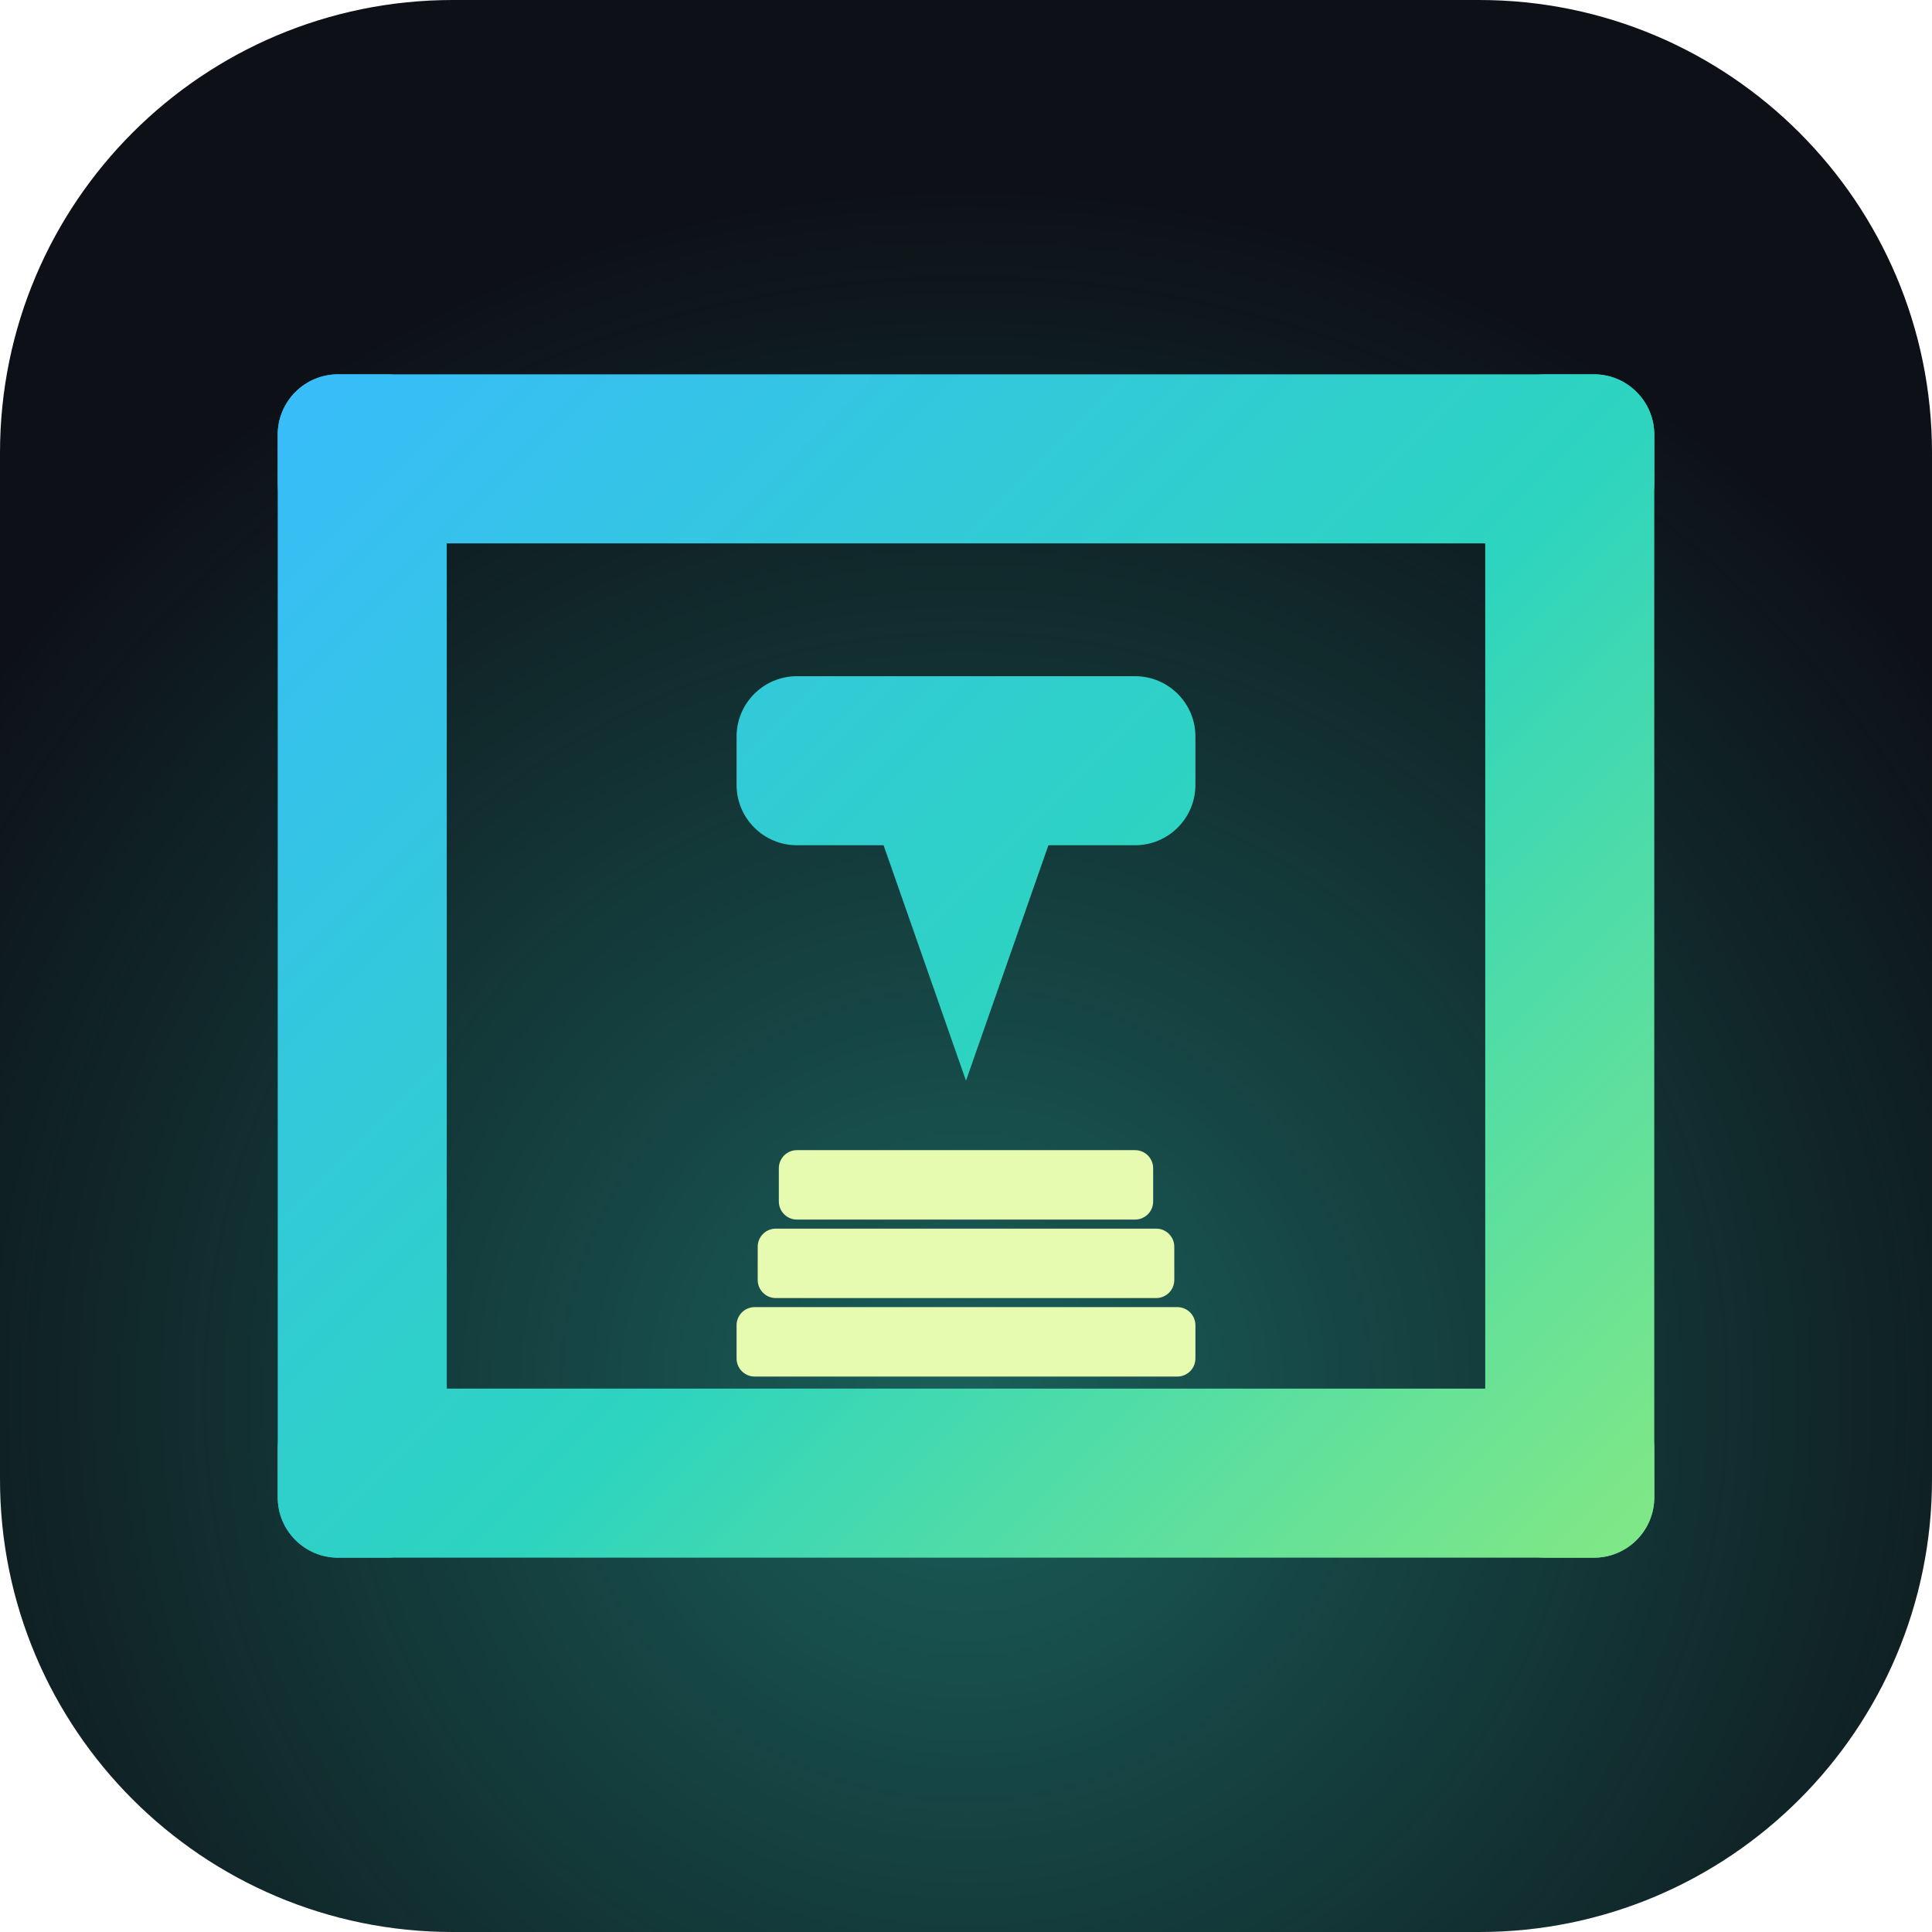
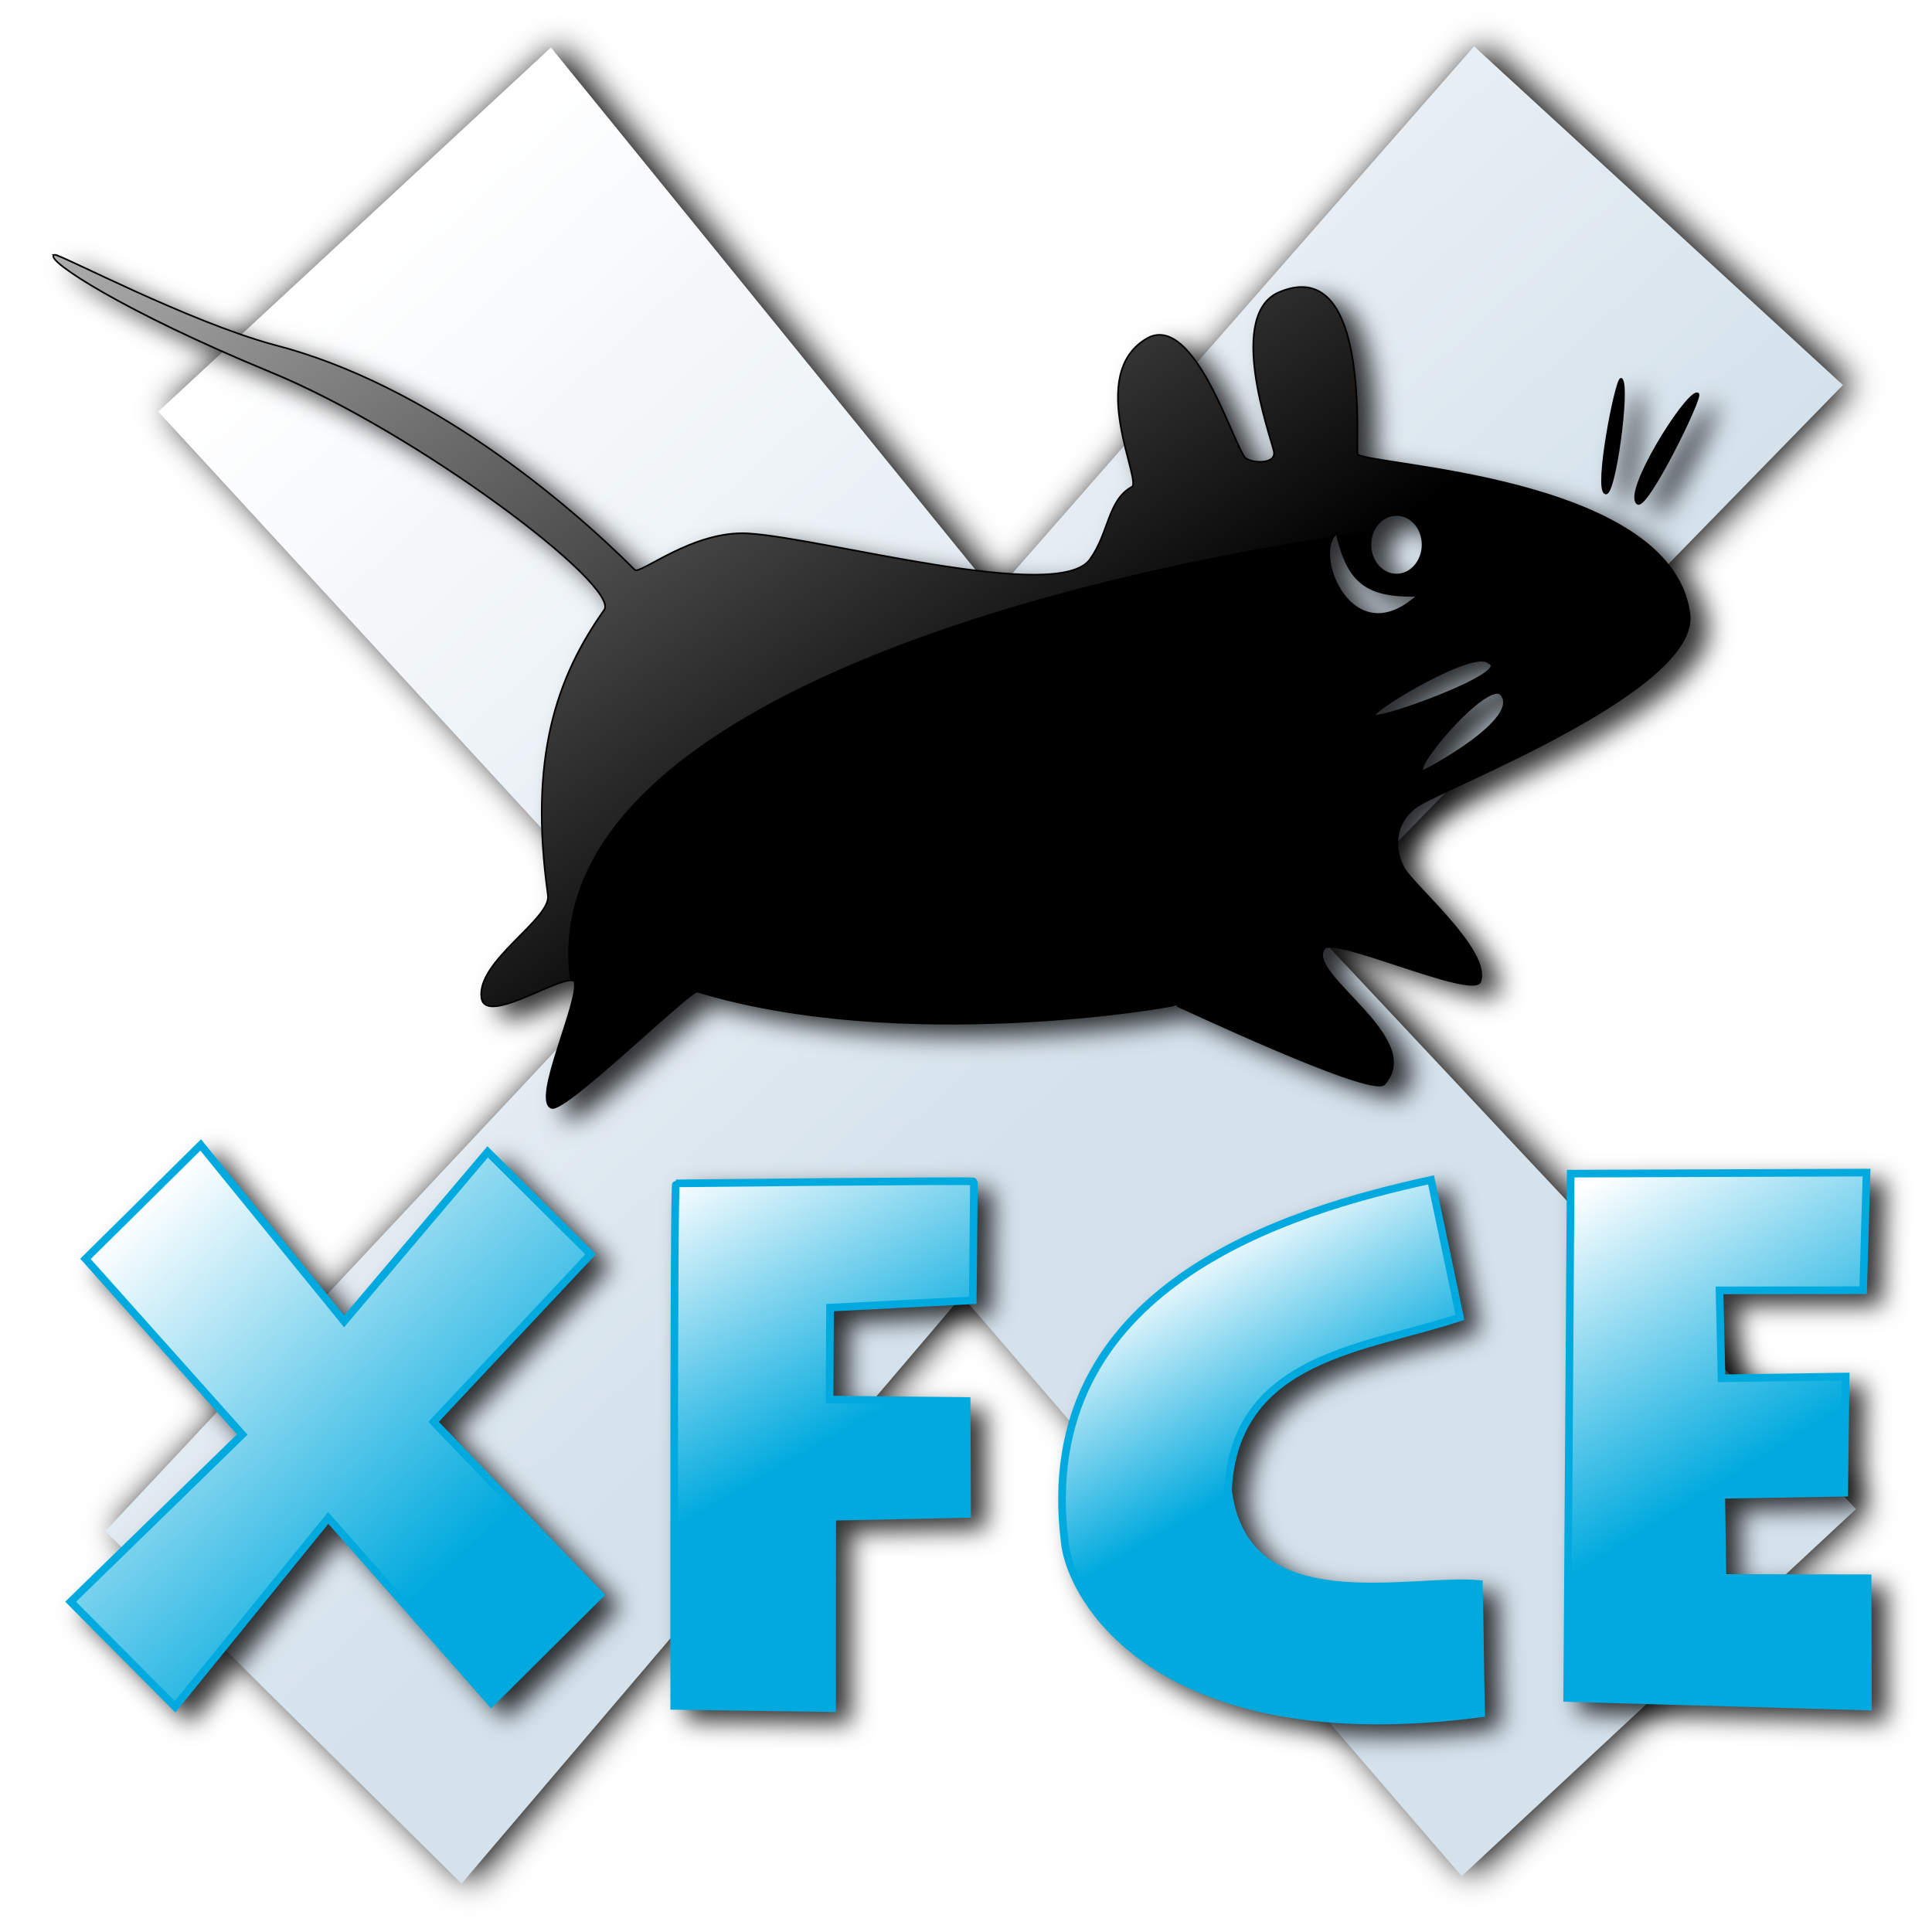
- <svg xmlns="http://www.w3.org/2000/svg" viewBox="0 0 32 32" width="32" height="32">
-   <defs>
-     <linearGradient id="frame" gradientUnits="userSpaceOnUse" x1="6" y1="6" x2="26" y2="26">
-       <stop offset="0%" stop-color="#38bdf8" />
-       <stop offset="55%" stop-color="#2dd4bf" />
-       <stop offset="100%" stop-color="#7ee787" />
+ <svg xmlns="http://www.w3.org/2000/svg" xmlns:xlink="http://www.w3.org/1999/xlink" version="1.1" viewBox="0 0 760 760" width="32" height="32" id="svg586">
+   <defs id="defs588">
+     <linearGradient id="linearGradient4380">
+       <stop id="stop4382" style="stop-color:#000000" offset="0" />
+       <stop id="stop4384" style="stop-color:#000000;stop-opacity:0" offset="1" />
    </linearGradient>
-     <radialGradient id="bedglow" cx="50%" cy="72%" r="62%">
-       <stop offset="0%" stop-color="#2dd4bf" stop-opacity="0.40" />
-       <stop offset="100%" stop-color="#2dd4bf" stop-opacity="0" />
-     </radialGradient>
-     <clipPath id="tile">
-       <rect width="32" height="32" rx="7.5" />
-     </clipPath>
+     <linearGradient id="linearGradient3694">
+       <stop id="stop3702" style="stop-color:#b7b7b7" offset="0" />
+       <stop id="stop3698" style="stop-color:#000000" offset="1" />
+     </linearGradient>
+     <linearGradient id="linearGradient3743">
+       <stop id="stop3745" style="stop-color:#ffffff" offset="0" />
+       <stop id="stop3751" style="stop-color:#7fd4ee" offset="0.5" />
+       <stop id="stop3747" style="stop-color:#00aade" offset="1" />
+     </linearGradient>
+     <linearGradient id="linearGradient3652">
+       <stop id="stop3654" style="stop-color:#ffffff" offset="0" />
+       <stop id="stop3662" style="stop-color:#d5e2ec" offset="0.499" />
+       <stop id="stop3656" style="stop-color:#d5e2ec" offset="1" />
+     </linearGradient>
+     <filter color-interpolation-filters="sRGB" id="filter3729">
+       <feGaussianBlur stdDeviation="6.415" id="feGaussianBlur3731" />
+     </filter>
+     <linearGradient x1="965.026" y1="17.49" x2="1557.867" y2="663.809" id="linearGradient3737" xlink:href="#linearGradient3652" gradientUnits="userSpaceOnUse" gradientTransform="translate(-1581.636,147.7823)" />
+     <linearGradient x1="33.527" y1="441.981" x2="159.241" y2="581.413" id="linearGradient3966" xlink:href="#linearGradient3743" gradientUnits="userSpaceOnUse" />
+     <linearGradient x1="245.517" y1="426.952" x2="305.392" y2="531.49" id="linearGradient3968" xlink:href="#linearGradient3743" gradientUnits="userSpaceOnUse" gradientTransform="translate(-0.3823985,2.676789)" />
+     <linearGradient x1="601.535" y1="434.948" x2="668.818" y2="543.358" id="linearGradient3970" xlink:href="#linearGradient3743" gradientUnits="userSpaceOnUse" />
+     <linearGradient x1="440.521" y1="455.933" x2="486.955" y2="535.305" id="linearGradient3972" xlink:href="#linearGradient3743" gradientUnits="userSpaceOnUse" gradientTransform="translate(-0.5098646,6.118375)" />
+     <linearGradient x1="118.252" y1="254.246" x2="291.871" y2="254.246" id="linearGradient4386" xlink:href="#linearGradient4380" gradientUnits="userSpaceOnUse" />
+     <filter color-interpolation-filters="sRGB" id="filter4631">
+       <feGaussianBlur id="feGaussianBlur4633" stdDeviation="2.334" />
+     </filter>
+     <linearGradient x1="174.281" y1="164.167" x2="236.402" y2="253.706" id="linearGradient4162" xlink:href="#linearGradient3694" gradientUnits="userSpaceOnUse" gradientTransform="matrix(3.752493,0,0,3.752493,-424.9223,-686.0304)" />
+     <filter color-interpolation-filters="sRGB" id="filter4223">
+       <feGaussianBlur id="feGaussianBlur4225" stdDeviation="4.667" />
+     </filter>
+     <filter color-interpolation-filters="sRGB" id="filter4266">
+       <feGaussianBlur id="feGaussianBlur4268" stdDeviation="1.309" />
+     </filter>
  </defs>
-   <g clip-path="url(#tile)">
-     <rect width="32" height="32" fill="#0d1117" />
-     <rect width="32" height="32" fill="url(#bedglow)" />
-     <g fill="url(#frame)">
-       <rect x="4.6" y="6.2" width="2.8" height="19.6" rx="1" />
-       <rect x="24.6" y="6.2" width="2.8" height="19.6" rx="1" />
-       <rect x="4.6" y="6.2" width="22.8" height="2.8" rx="1" />
-       <rect x="4.6" y="23" width="22.8" height="2.8" rx="1" />
-       <rect x="12.2" y="11.2" width="7.6" height="2.8" rx="1" />
+   <g transform="translate(754.3515,-70.105)" id="g3733">
+     <path d="M -688.367,231.762 -533.896,88.531 -359.324,303.307 -170.75,88.081 -25.666,221.316 -234.4,435.408 -20.543,663.491 -175.649,807.891 -372.211,579.618 -569.067,810.836 -709.178,672.178 -494.294,442.775 -688.367,231.762 z" id="path2870-8" style="filter:url(#filter3729)" />
+     <path d="M -692.093,232.018 -537.623,88.786 -363.05,303.563 -174.477,88.337 -29.392,221.571 -238.126,435.663 -24.269,663.746 -179.375,808.146 -375.938,579.873 -572.794,811.092 -712.904,672.433 -498.02,443.03 -692.093,232.018 z" id="path2870" style="fill:url(#linearGradient3737)" />
+   </g>
+   <g transform="translate(20.60002,32.75161)" id="g3915">
+     <g transform="translate(6,4.5)" id="g3803-6" style="opacity:0.8;filter:url(#filter4223)">
+       <path d="m 58.346,417.636 56.432,69.384 56.451,-66.664 40.5,40.307 -61.781,65.917 65.459,68.016 -42.746,42.503 L 108.511,564.36 48.268,638.65 7.19,597.328 74.708,531.542 13.029,462.456 z" id="path3912" style="stroke:#000000;stroke-width:3" />
+       <path d="m 245.322,432.76 c 0,0 117.205,-1.22 117.205,-0.744 0,0.473 -0.462,46.742 -0.462,46.742 l -56.152,2.88 -0.171,36.17 53.921,0.572 0.173,44.41 -53.062,1.123 -0.042,75.283 -62.111,-0.884 c 0,0 -0.249,-205.553 0.699,-205.553 z" id="path3914" style="stroke:#000000;stroke-width:3" />
+       <path d="m 542.339,431.379 c 3.792,18.024 7.581,36.047 11.373,54.071 -36.273,12.228 -88.713,15.006 -91.249,68.095 6.672,52.011 70.354,34.371 98.684,36.769 0.473,17.234 0.438,33.701 0.911,50.935 C 435.292,657.94 400.362,596.119 398.225,573.731 385.725,472.9 486.809,443.525 542.339,431.379 z" id="path3916" style="stroke:#000000;stroke-width:3" />
+       <path d="m 597.268,428.941 116.39,-0.422 -1.345,46.27 -56.499,0.054 0.799,34.591 48.828,-0.685 -0.567,45.709 -48.375,0.807 0.475,32.727 57.105,0.096 0.113,50.462 -118.3,-3.347 z" id="path3918" style="stroke:#000000;stroke-width:3" />
    </g>
-     <polygon points="14.6,13.9 17.4,13.9 16,17.9" fill="url(#frame)" />
-     <g fill="#e6fbb0">
-       <rect x="12.2" y="21.65" width="7.6" height="1.15" rx="0.3" />
-       <rect x="12.55" y="20.35" width="6.9" height="1.15" rx="0.3" />
-       <rect x="12.9" y="19.05" width="6.2" height="1.15" rx="0.3" />
+     <g id="g4621">
+       <path d="m 58.346,417.636 56.432,69.384 56.451,-66.664 40.5,40.307 -61.781,65.917 65.459,68.016 -42.746,42.503 L 108.511,564.36 48.268,638.65 7.19,597.328 74.708,531.542 13.029,462.456 z" id="path4623" style="fill:url(#linearGradient3966);stroke:#00aade;stroke-width:3" />
+       <path d="m 245.322,432.76 c 0,0 117.205,-1.22 117.205,-0.744 0,0.473 -0.462,46.742 -0.462,46.742 l -56.152,2.88 -0.171,36.17 53.921,0.572 0.173,44.41 -53.062,1.123 -0.042,75.283 -62.111,-0.884 c 0,0 -0.249,-205.553 0.699,-205.553 z" id="path4625" style="fill:url(#linearGradient3968);stroke:#00aade;stroke-width:3" />
+       <path d="m 542.339,431.379 c 3.792,18.024 7.581,36.047 11.373,54.071 -36.273,12.228 -88.713,15.006 -91.249,68.095 6.672,52.011 70.354,34.371 98.684,36.769 0.473,17.234 0.438,33.701 0.911,50.935 C 435.292,657.94 400.362,596.119 398.225,573.731 385.725,472.9 486.809,443.525 542.339,431.379 z" id="path4627" style="fill:url(#linearGradient3972);stroke:#00aade;stroke-width:3" />
+       <path d="m 597.268,428.941 116.39,-0.422 -1.345,46.27 -56.499,0.054 0.799,34.591 48.828,-0.685 -0.567,45.709 -48.375,0.807 0.475,32.727 57.105,0.096 0.113,50.462 -118.3,-3.347 z" id="path4629" style="fill:url(#linearGradient3970);stroke:#00aade;stroke-width:3" />
    </g>
  </g>
+   <g transform="matrix(3.752493,0,0,3.752493,-424.9223,-686.0304)" id="g23" style="fill:url(#linearGradient4386);stroke:#000000;stroke-width:0.268">
+     <use transform="translate(1.865452,1.199203)" id="use4246" style="opacity:0.8;filter:url(#filter4266)" x="0" y="0" width="760" height="760" xlink:href="#path14" />
+     <path d="m 118.946,209.569 c -0.915,0.501 7.298,5.883 22.688,12.219 15.391,6.336 36.667,22.377 35,24.969 -4.999,7.041 -7.941,15.482 -5.906,29.906 0.367,2.539 -7.543,6.95 -6.969,10.781 0.48,2.915 8.838,-2.896 9.75,-1.75 0.558,2.057 -4.466,12.475 -2.438,13.219 1.484,0.441 14.523,-12.402 15.281,-12.188 21.514,6.504 49.52,1.612 50.062,1.406 -0.051,-0.113 20.12,9.492 21.875,8.344 4.427,-4.794 -8.387,-11.551 -6.25,-14.25 0.937,-1.413 15.621,5.303 16.344,3.469 1.052,-3.175 -6.817,-9.838 -8,-11.812 -1.029,-1.821 -1.233,-4.754 1.406,-6.594 2.64,-1.84 29.632,-12.166 28.5,-20.156 -1.957,-14.518 -34.26,-15.466 -34.781,-16.688 -0.245,-0.574 1.448,-20.76 -7.969,-17.031 -5.798,2.158 -1.094,15.024 -0.719,16.688 0.346,1.531 -2.574,1.359 -3.125,0.688 -1.23,-1.502 -5.272,-14.925 -10.062,-12.531 -6.718,3.704 -0.41,15.281 -1.75,15.656 -2.489,1.391 -2.349,4.795 -4.344,7.562 -3.29,4.715 -27.917,-2.205 -35.875,-2.688 -5.826,-0.344 -11.38,4.42 -11.906,3.812 -7.094,-7.104 -21.765,-19.485 -37.844,-23.594 -9.017,-2.447 -22.431,-9.527 -22.969,-9.438 z m 164.219,13 c -0.537,0.232 -2.704,11.397 -1.656,11.906 0.929,0.695 2.535,-11.257 1.688,-11.875 -0.014,-0.016 -0.014,-0.039 -0.031,-0.031 z m 7.969,1.531 c -1.218,-0.022 -7.715,10.361 -6.219,11.469 0.929,0.695 6.71,-11.044 6.312,-11.438 -0.028,-0.023 -0.054,-0.03 -0.094,-0.031 z m -31.5,12.656 c 1.539,0 2.781,1.404 2.781,3.156 0,1.753 -1.242,3.188 -2.781,3.188 -1.539,0 -2.781,-1.435 -2.781,-3.188 0,-1.753 1.242,-3.156 2.781,-3.156 z m -6.25,1.906 c 1.184,5.111 3.017,6.726 8.562,6.562 -7.059,6.473 -11.334,-4.604 -8.562,-6.562 z m 14.938,13.375 c 0.439,-0.036 0.776,0.033 0.969,0.219 2.781,1.008 -11.933,6.311 -12.031,5.562 -0.148,-0.516 7.987,-5.532 11.062,-5.781 z m 1.812,3.375 c 0.152,-0.012 0.294,0.036 0.406,0.094 2.625,2.608 -8.31,8.39 -8.188,8.188 -0.881,-0.532 5.498,-8.104 7.781,-8.281 z" id="path14" style="fill:#000000;fill-rule:evenodd;stroke:#000000;stroke-width:0.268" />
+     <path d="m 21.406,100.375 c -3.434,1.88 27.405,22.068 85.156,45.844 57.755,23.776 137.599,83.992 131.344,93.719 -18.759,26.421 -29.824,58.093 -22.188,112.219 1.377,9.528 -28.279,26.062 -26.125,40.438 1.622,9.848 27.167,-6.836 34.75,-7.125 C 211.593,288.401 380.72,233.489 524.375,211.125 c 0.422,-0.619 0.942,-1.146 1.531,-1.562 0.103,0.447 0.206,0.849 0.312,1.281 4.641,-0.715 9.265,-1.416 13.844,-2.062 1.736,-3.797 5.243,-6.375 9.281,-6.375 3.183,0 6.025,1.589 7.938,4.125 23.875,-2.995 46.506,-5.065 66.844,-6.219 -37.955,-16.115 -88.987,-18.631 -90.25,-21.594 -0.919,-2.154 5.431,-77.899 -29.906,-63.906 -21.757,8.098 -4.095,56.353 -2.688,62.594 1.298,5.745 -9.682,5.115 -11.75,2.594 -4.616,-5.636 -19.776,-56.015 -37.75,-47.031 -25.209,13.899 -1.534,57.343 -6.562,58.75 -9.34,5.22 -8.826,17.988 -16.312,28.375 -12.346,17.693 -104.763,-8.254 -134.625,-10.062 -21.862,-1.291 -42.682,16.563 -44.656,14.281 -26.62,-26.658 -81.664,-73.112 -142,-88.531 C 73.789,126.599 23.425,100.037 21.406,100.375 z" transform="matrix(0.2664895,0,0,0.2664895,113.2373,182.8199)" id="path4083" style="fill:url(#linearGradient4162)" />
+   </g>
</svg>
